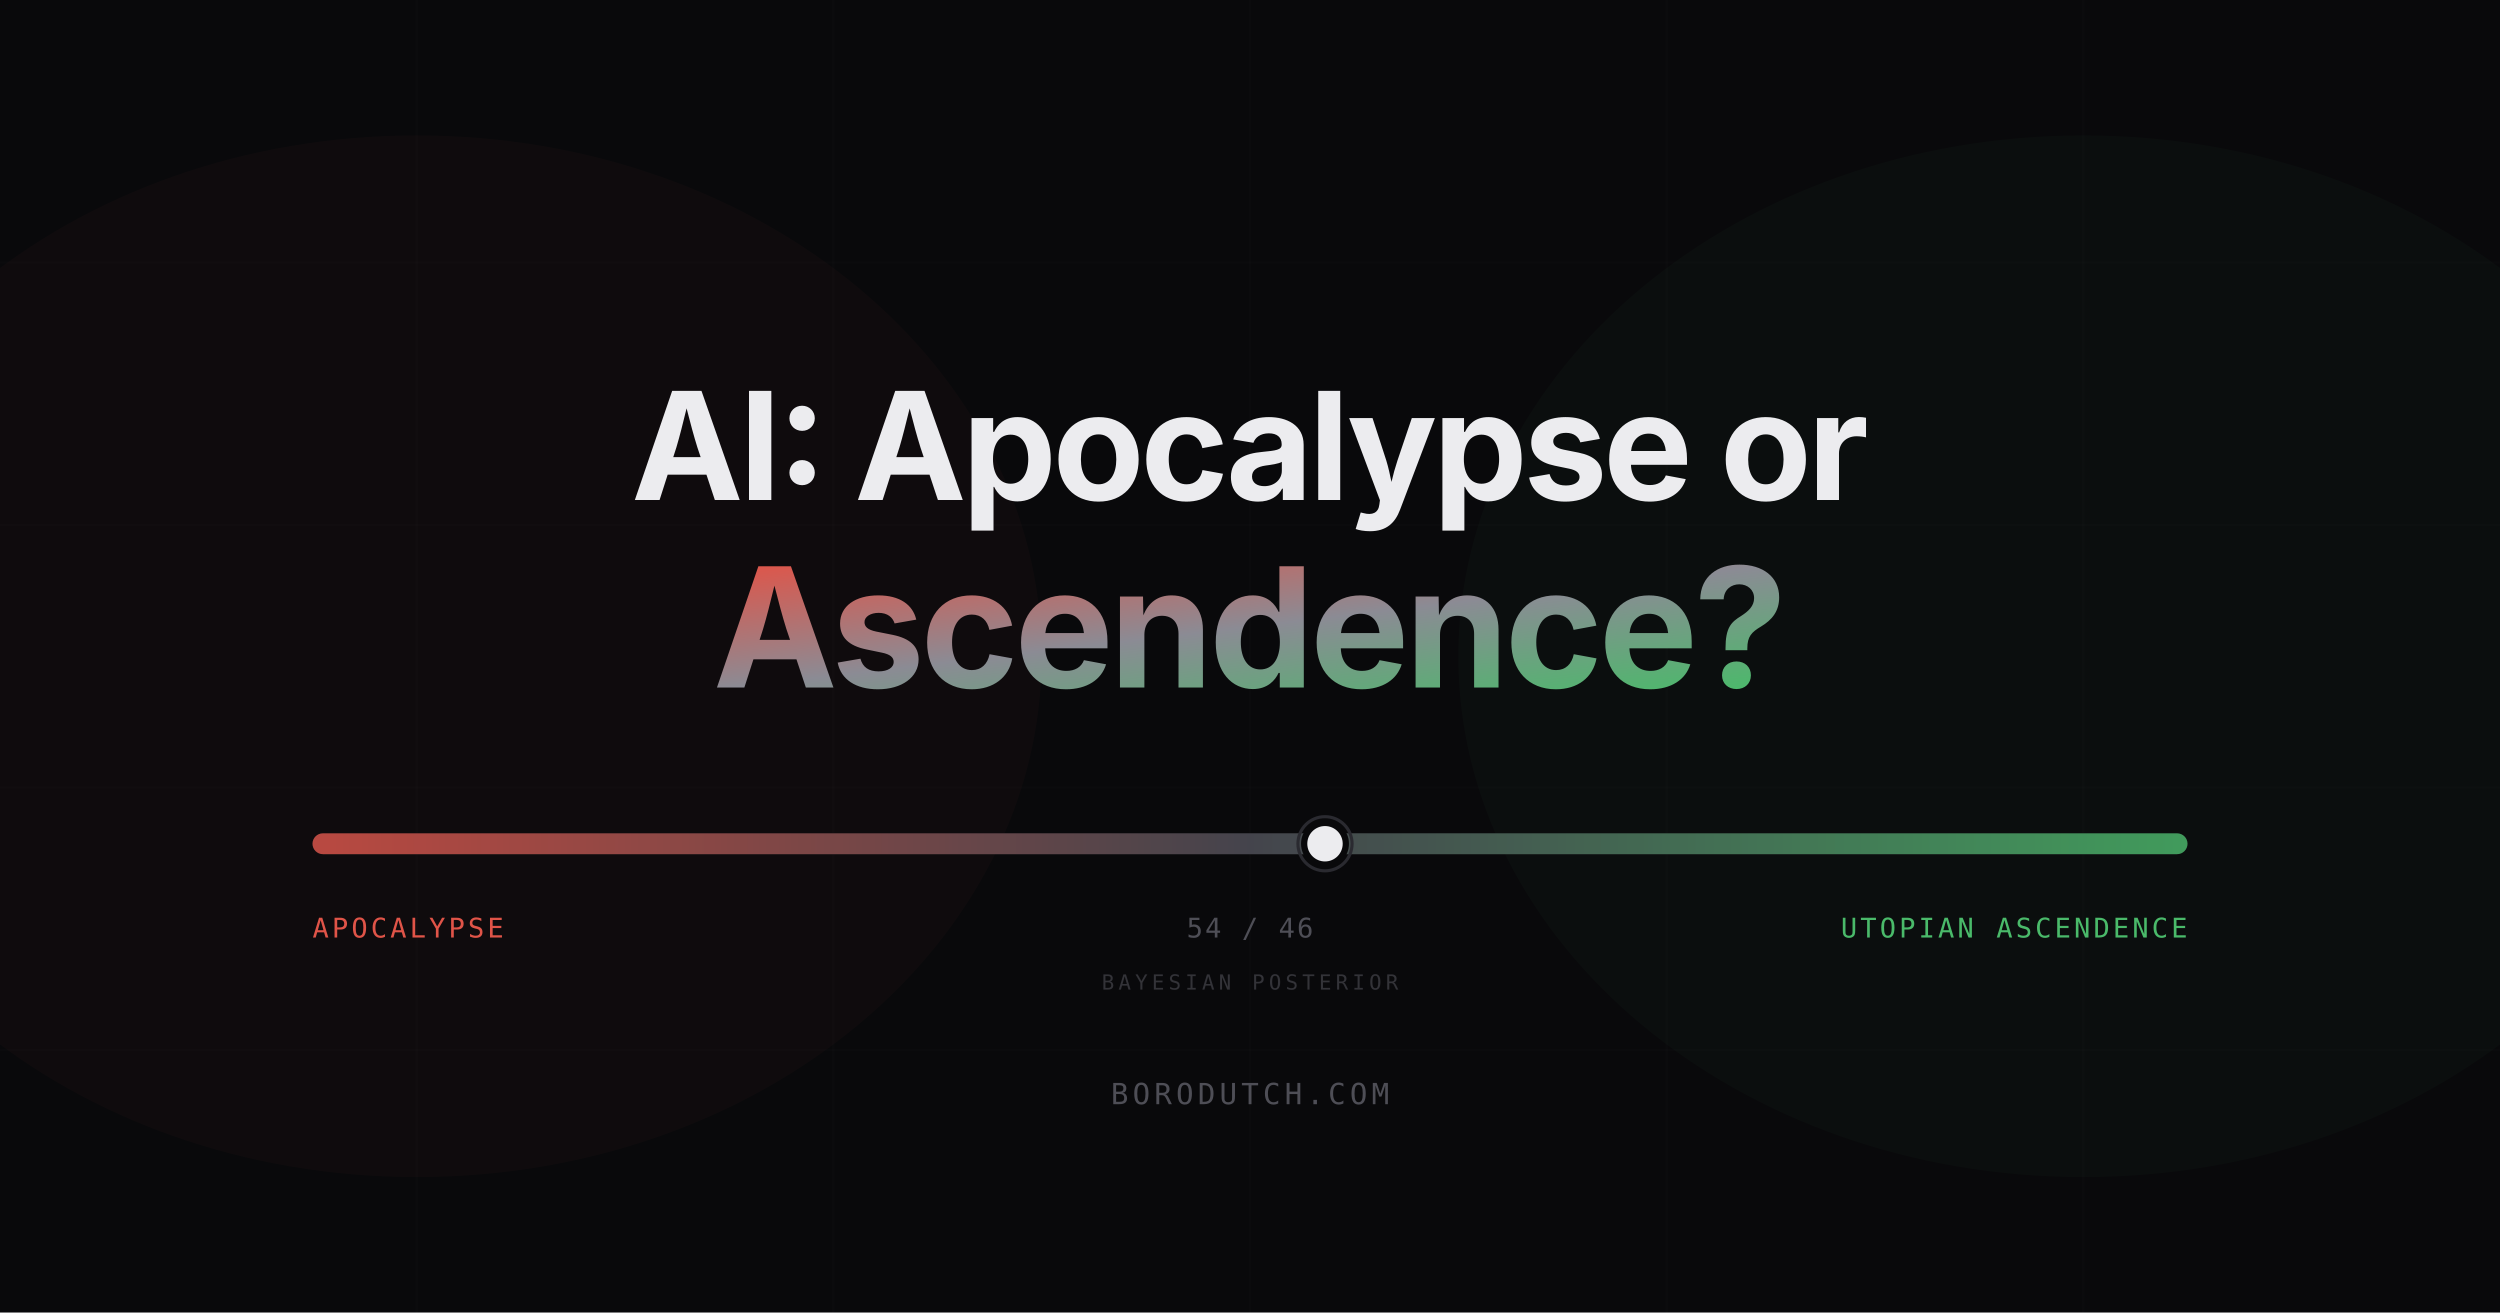
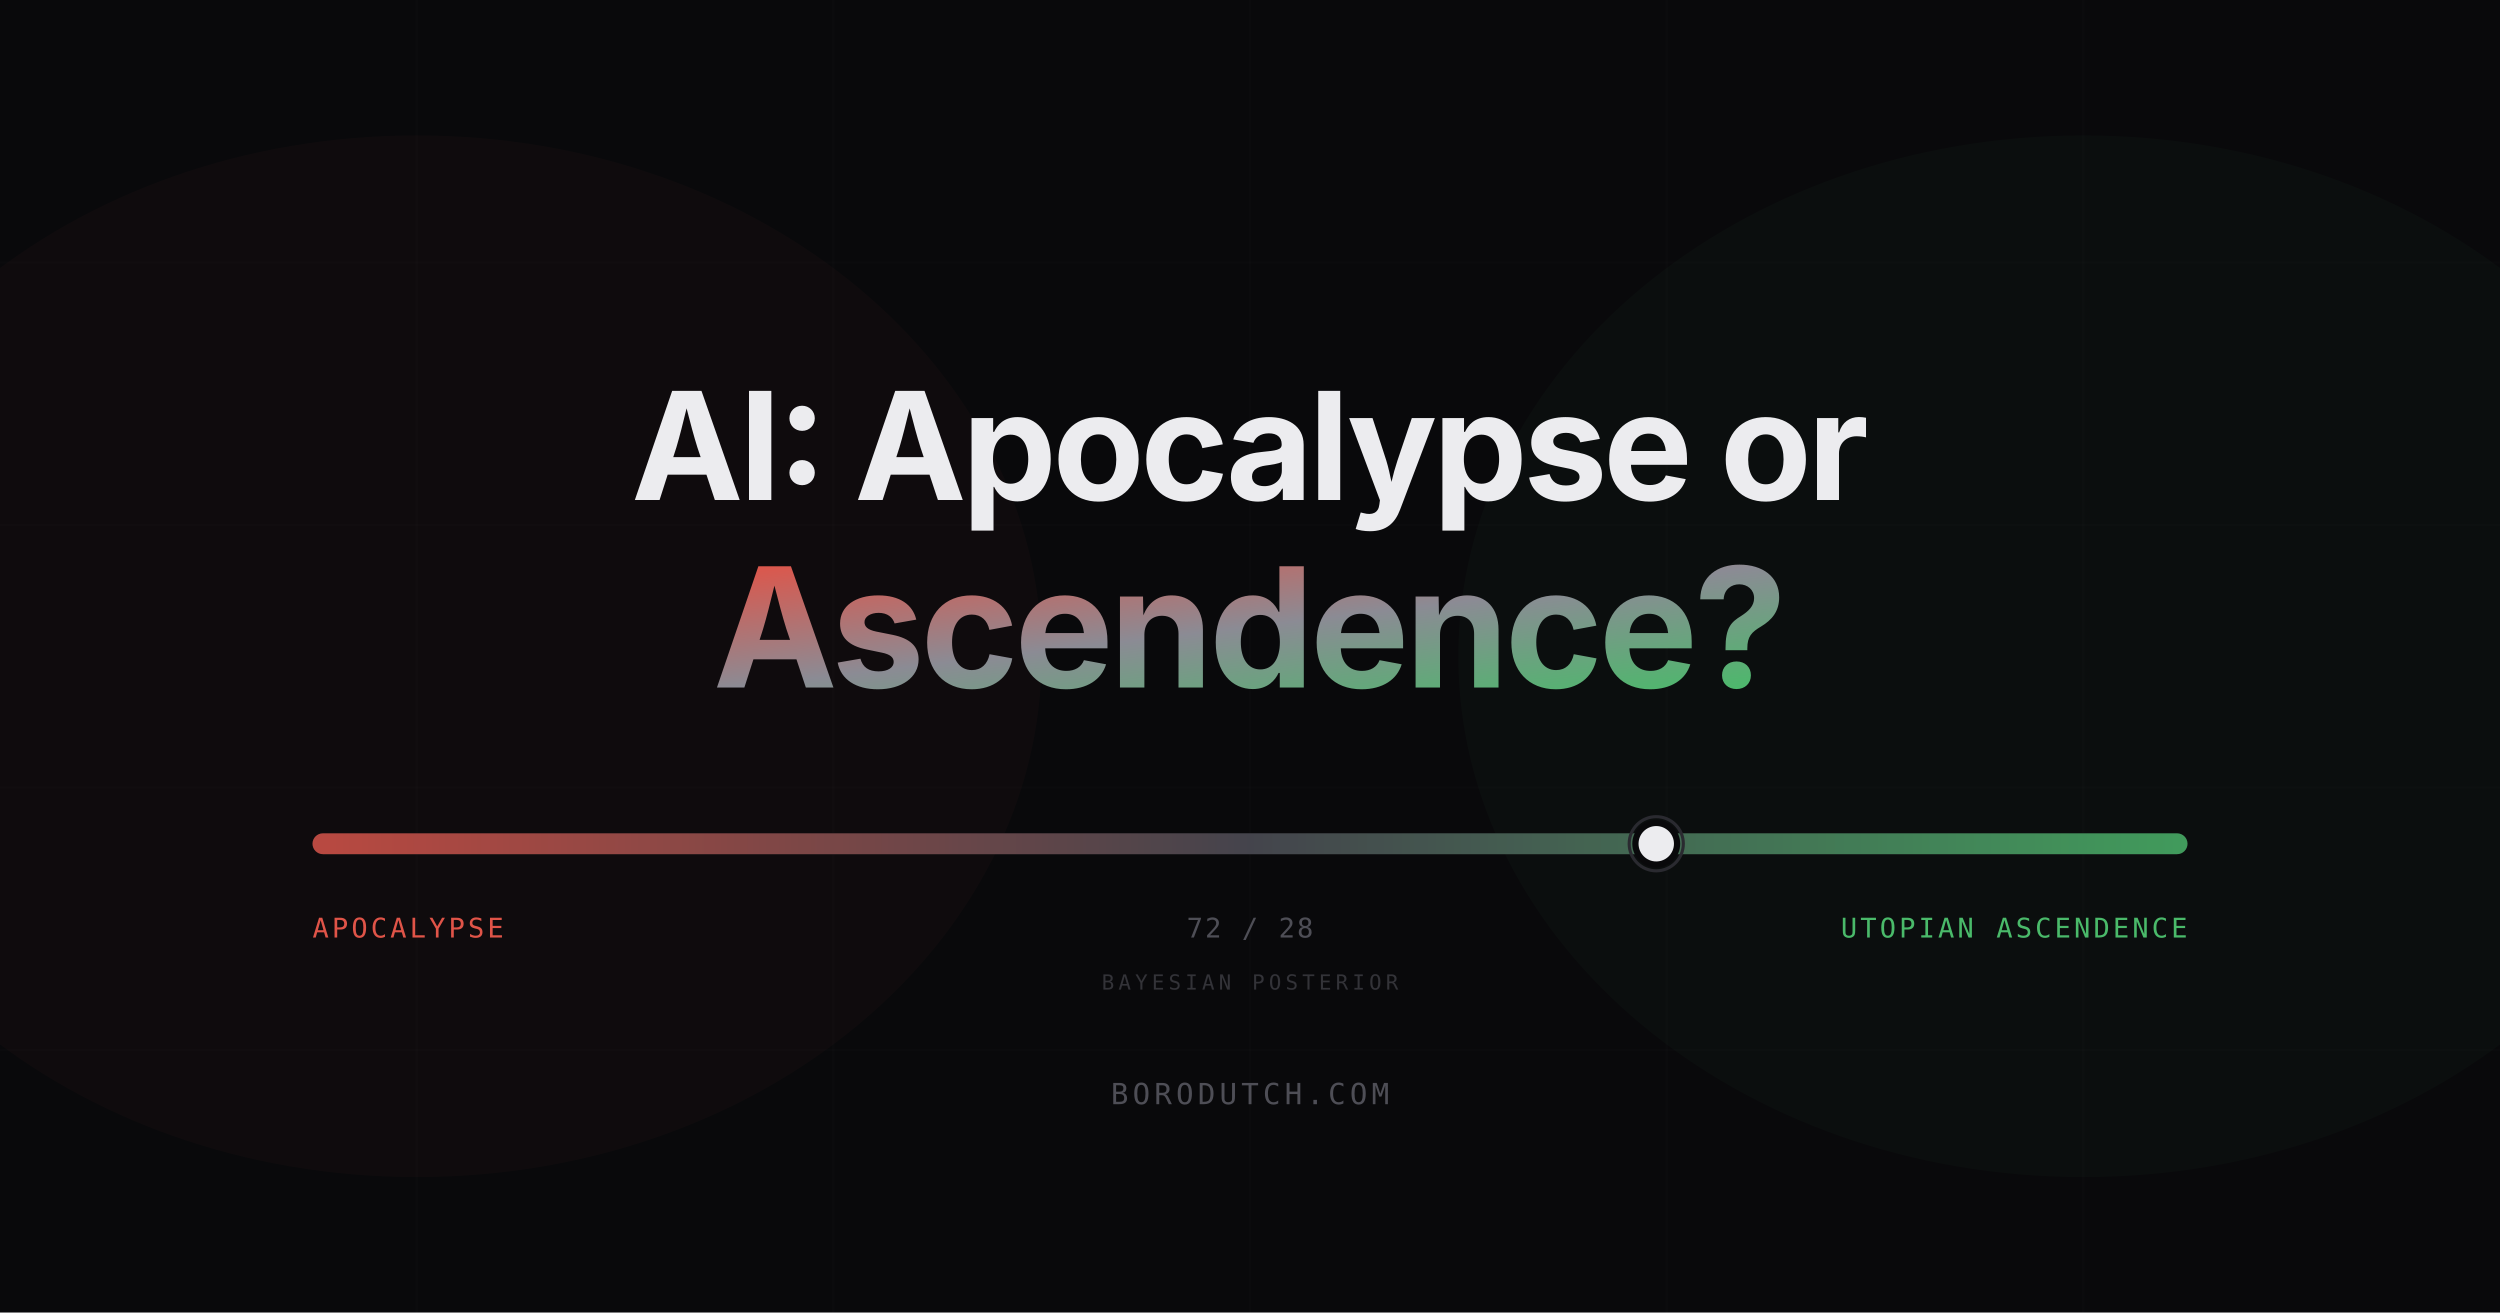
<svg xmlns="http://www.w3.org/2000/svg" width="1200" height="630" viewBox="0 0 1200 630">
  <defs>
    <linearGradient id="barGrad" x1="0" y1="0" x2="1" y2="0">
      <stop offset="0%" stop-color="#e05448" />
      <stop offset="50%" stop-color="#4e4e56" />
      <stop offset="100%" stop-color="#4aba6a" />
    </linearGradient>
    <linearGradient id="textGrad" x1="0" y1="0" x2="1" y2="1">
      <stop offset="0%" stop-color="#e05448" />
      <stop offset="50%" stop-color="#8b8b94" />
      <stop offset="100%" stop-color="#4aba6a" />
    </linearGradient>
    <linearGradient id="gridFade" x1="0" y1="0" x2="0" y2="1">
      <stop offset="0%" stop-color="white" stop-opacity="0.025" />
      <stop offset="100%" stop-color="white" stop-opacity="0" />
    </linearGradient>
  </defs>
  <rect width="1200" height="630" fill="#09090b" />
  <g opacity="0.4">
    <line x1="200" y1="0" x2="200" y2="630" stroke="white" stroke-opacity="0.02" stroke-width="1" />
    <line x1="400" y1="0" x2="400" y2="630" stroke="white" stroke-opacity="0.02" stroke-width="1" />
    <line x1="600" y1="0" x2="600" y2="630" stroke="white" stroke-opacity="0.02" stroke-width="1" />
    <line x1="800" y1="0" x2="800" y2="630" stroke="white" stroke-opacity="0.02" stroke-width="1" />
    <line x1="1000" y1="0" x2="1000" y2="630" stroke="white" stroke-opacity="0.02" stroke-width="1" />
    <line x1="0" y1="126" x2="1200" y2="126" stroke="white" stroke-opacity="0.02" stroke-width="1" />
    <line x1="0" y1="252" x2="1200" y2="252" stroke="white" stroke-opacity="0.02" stroke-width="1" />
    <line x1="0" y1="378" x2="1200" y2="378" stroke="white" stroke-opacity="0.02" stroke-width="1" />
    <line x1="0" y1="504" x2="1200" y2="504" stroke="white" stroke-opacity="0.02" stroke-width="1" />
  </g>
  <ellipse cx="200" cy="315" rx="300" ry="250" fill="#e05448" opacity="0.03" />
  <ellipse cx="1000" cy="315" rx="300" ry="250" fill="#4aba6a" opacity="0.03" />
  <text x="600" y="240" text-anchor="middle" font-family="system-ui, -apple-system, sans-serif" font-weight="700" font-size="72" letter-spacing="-2" fill="#ececef">AI: Apocalypse or</text>
  <text x="600" y="330" text-anchor="middle" font-family="system-ui, -apple-system, sans-serif" font-weight="700" font-size="80" letter-spacing="-2" fill="url(#textGrad)">Ascendence?</text>
  <rect x="150" y="400" width="900" height="10" rx="5" fill="#1e1e22" />
  <rect x="150" y="400" width="900" height="10" rx="5" fill="url(#barGrad)" opacity="0.8" />
-   <circle cx="636" cy="405" r="10" fill="#ececef" stroke="#09090b" stroke-width="3" />
-   <circle cx="636" cy="405" r="13" fill="none" stroke="#2a2a30" stroke-width="1.5" />
+   <circle cx="795" cy="405" r="10" fill="#ececef" stroke="#09090b" stroke-width="3" />
+   <circle cx="795" cy="405" r="13" fill="none" stroke="#2a2a30" stroke-width="1.5" />
  <text x="150" y="450" font-family="monospace" font-size="13" letter-spacing="1.5" fill="#e05448" text-transform="uppercase">APOCALYPSE</text>
-   <text x="600" y="450" text-anchor="middle" font-family="monospace" font-size="13" letter-spacing="1" fill="#4e4e56">54 / 46</text>
+   <text x="600" y="450" text-anchor="middle" font-family="monospace" font-size="13" letter-spacing="1" fill="#4e4e56">72 / 28</text>
  <text x="600" y="475" text-anchor="middle" font-family="monospace" font-size="10" letter-spacing="2" fill="#4e4e56" opacity="0.6">BAYESIAN POSTERIOR</text>
  <text x="1050" y="450" text-anchor="end" font-family="monospace" font-size="13" letter-spacing="1.5" fill="#4aba6a">UTOPIAN ASCENDENCE</text>
  <text x="600" y="530" text-anchor="middle" font-family="monospace" font-size="14" letter-spacing="2" fill="#4e4e56">BORODUTCH.COM</text>
</svg>
